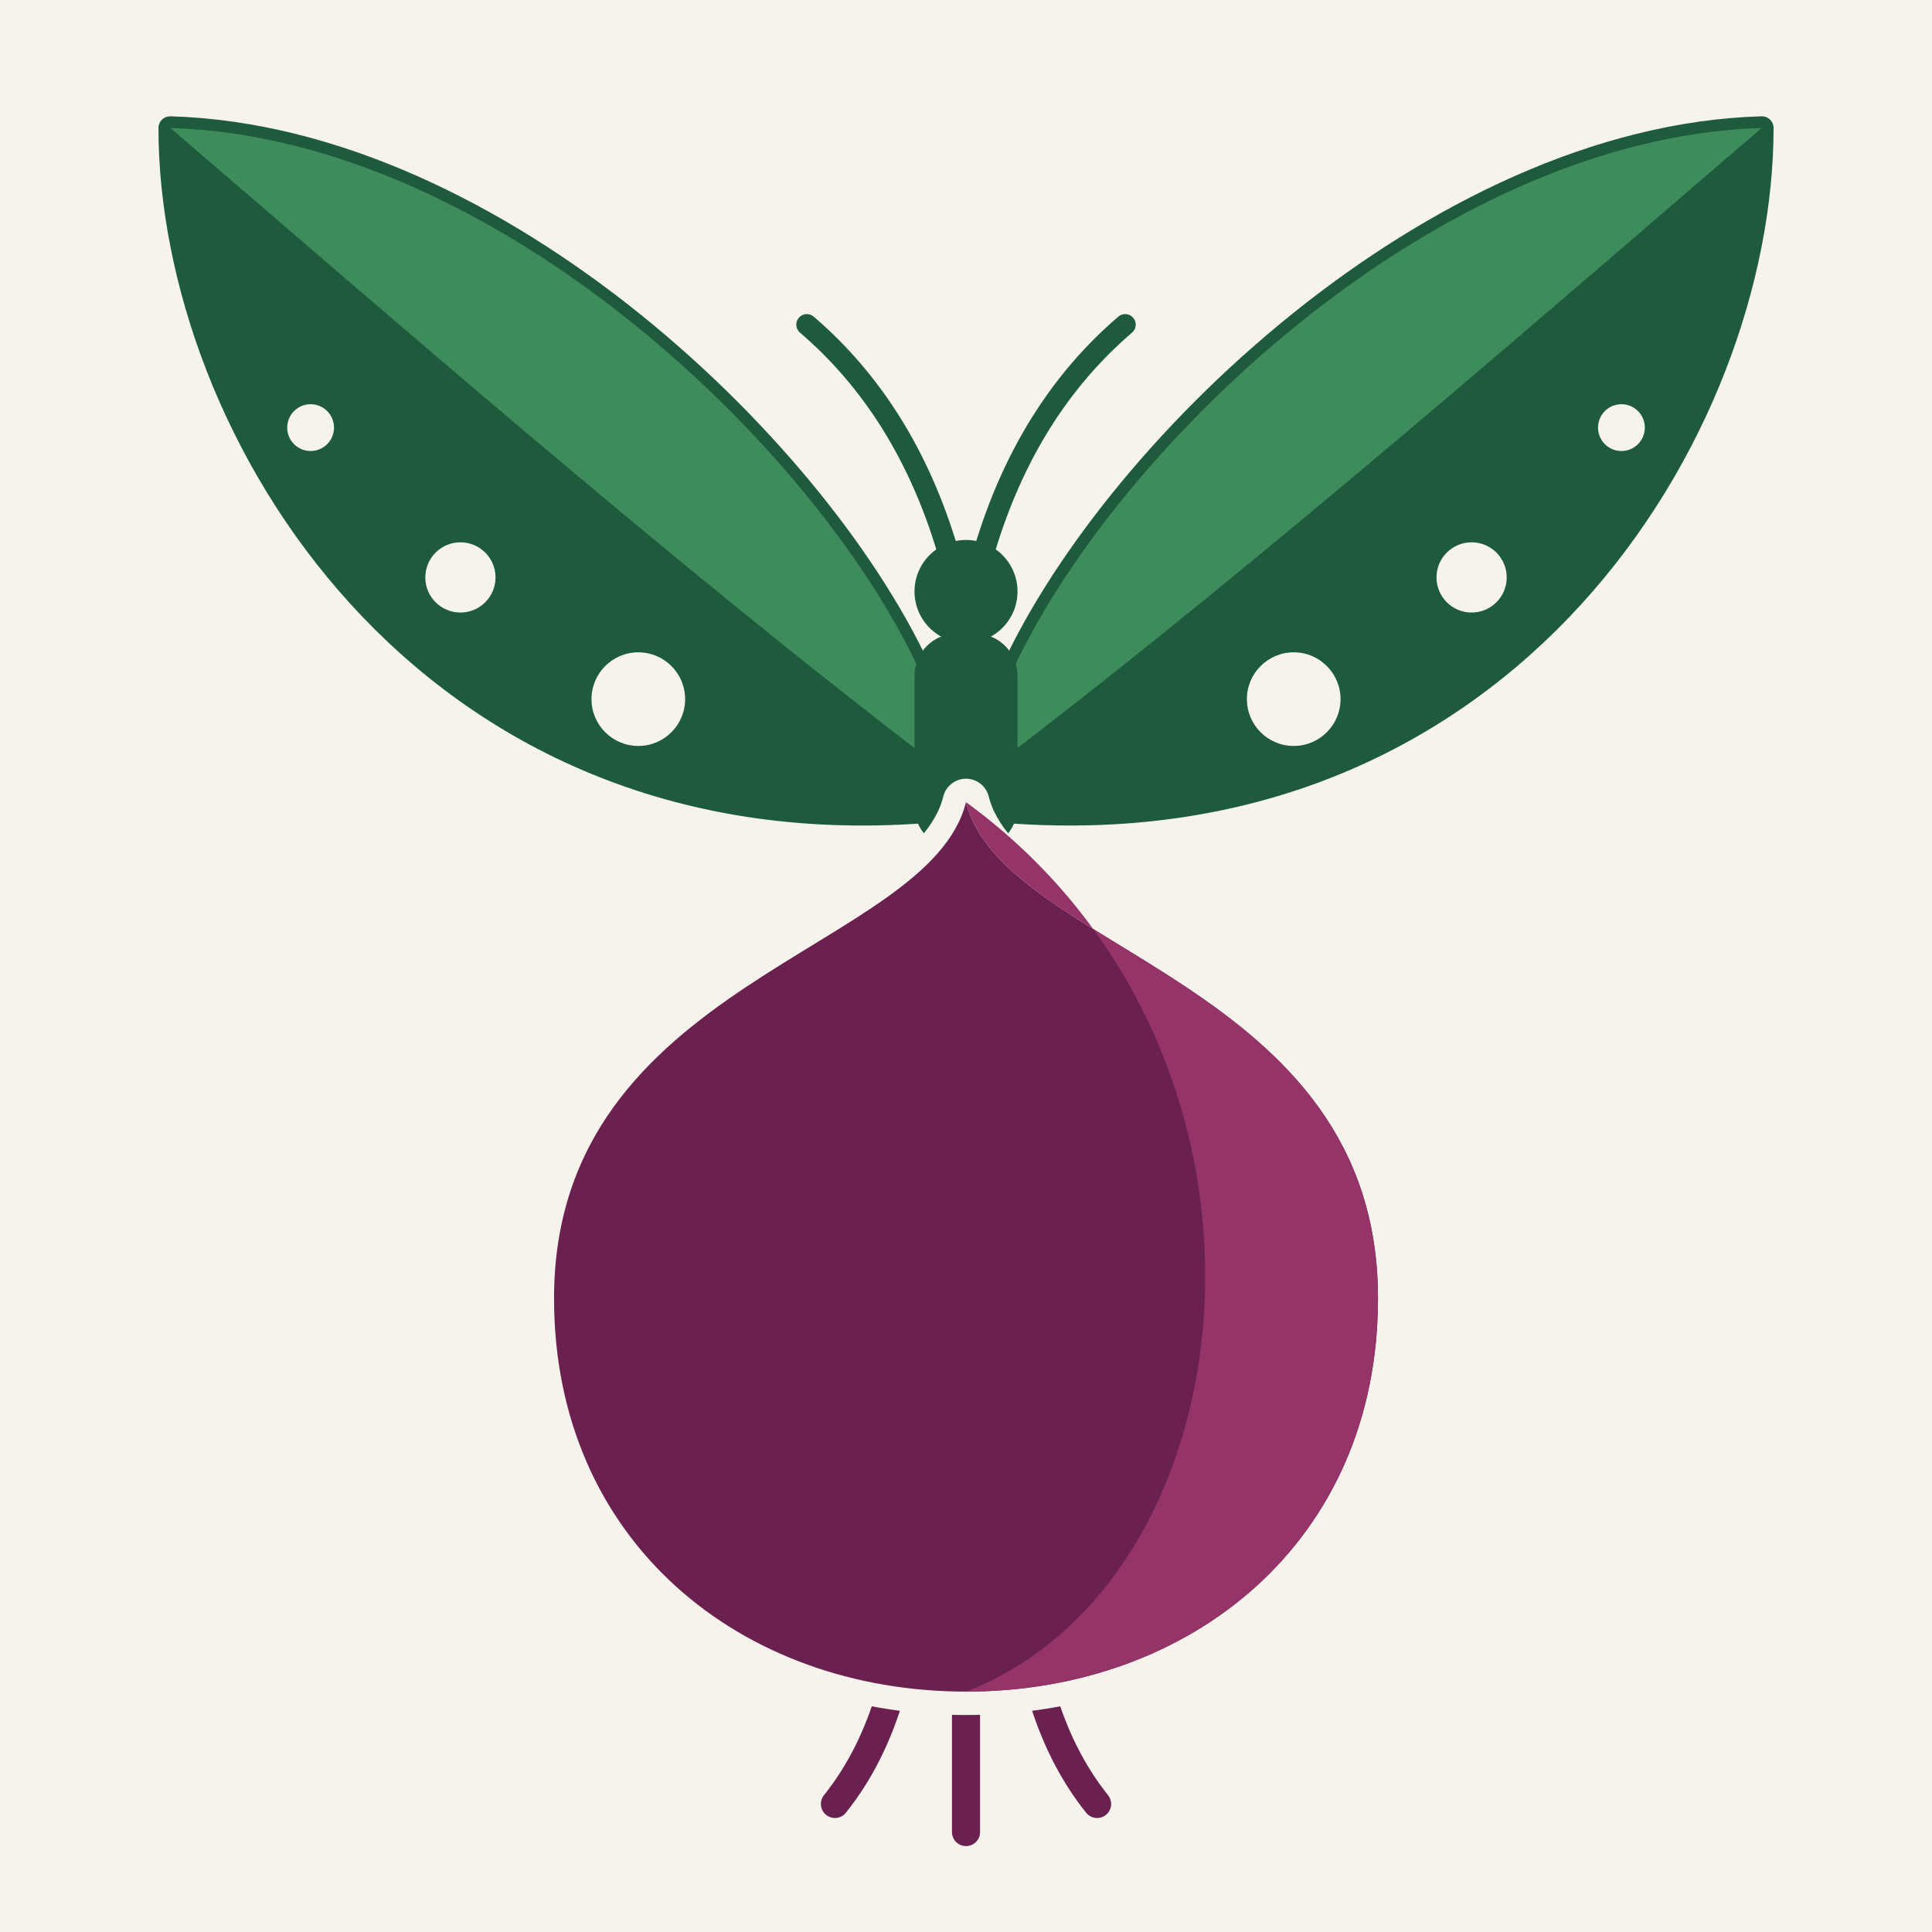
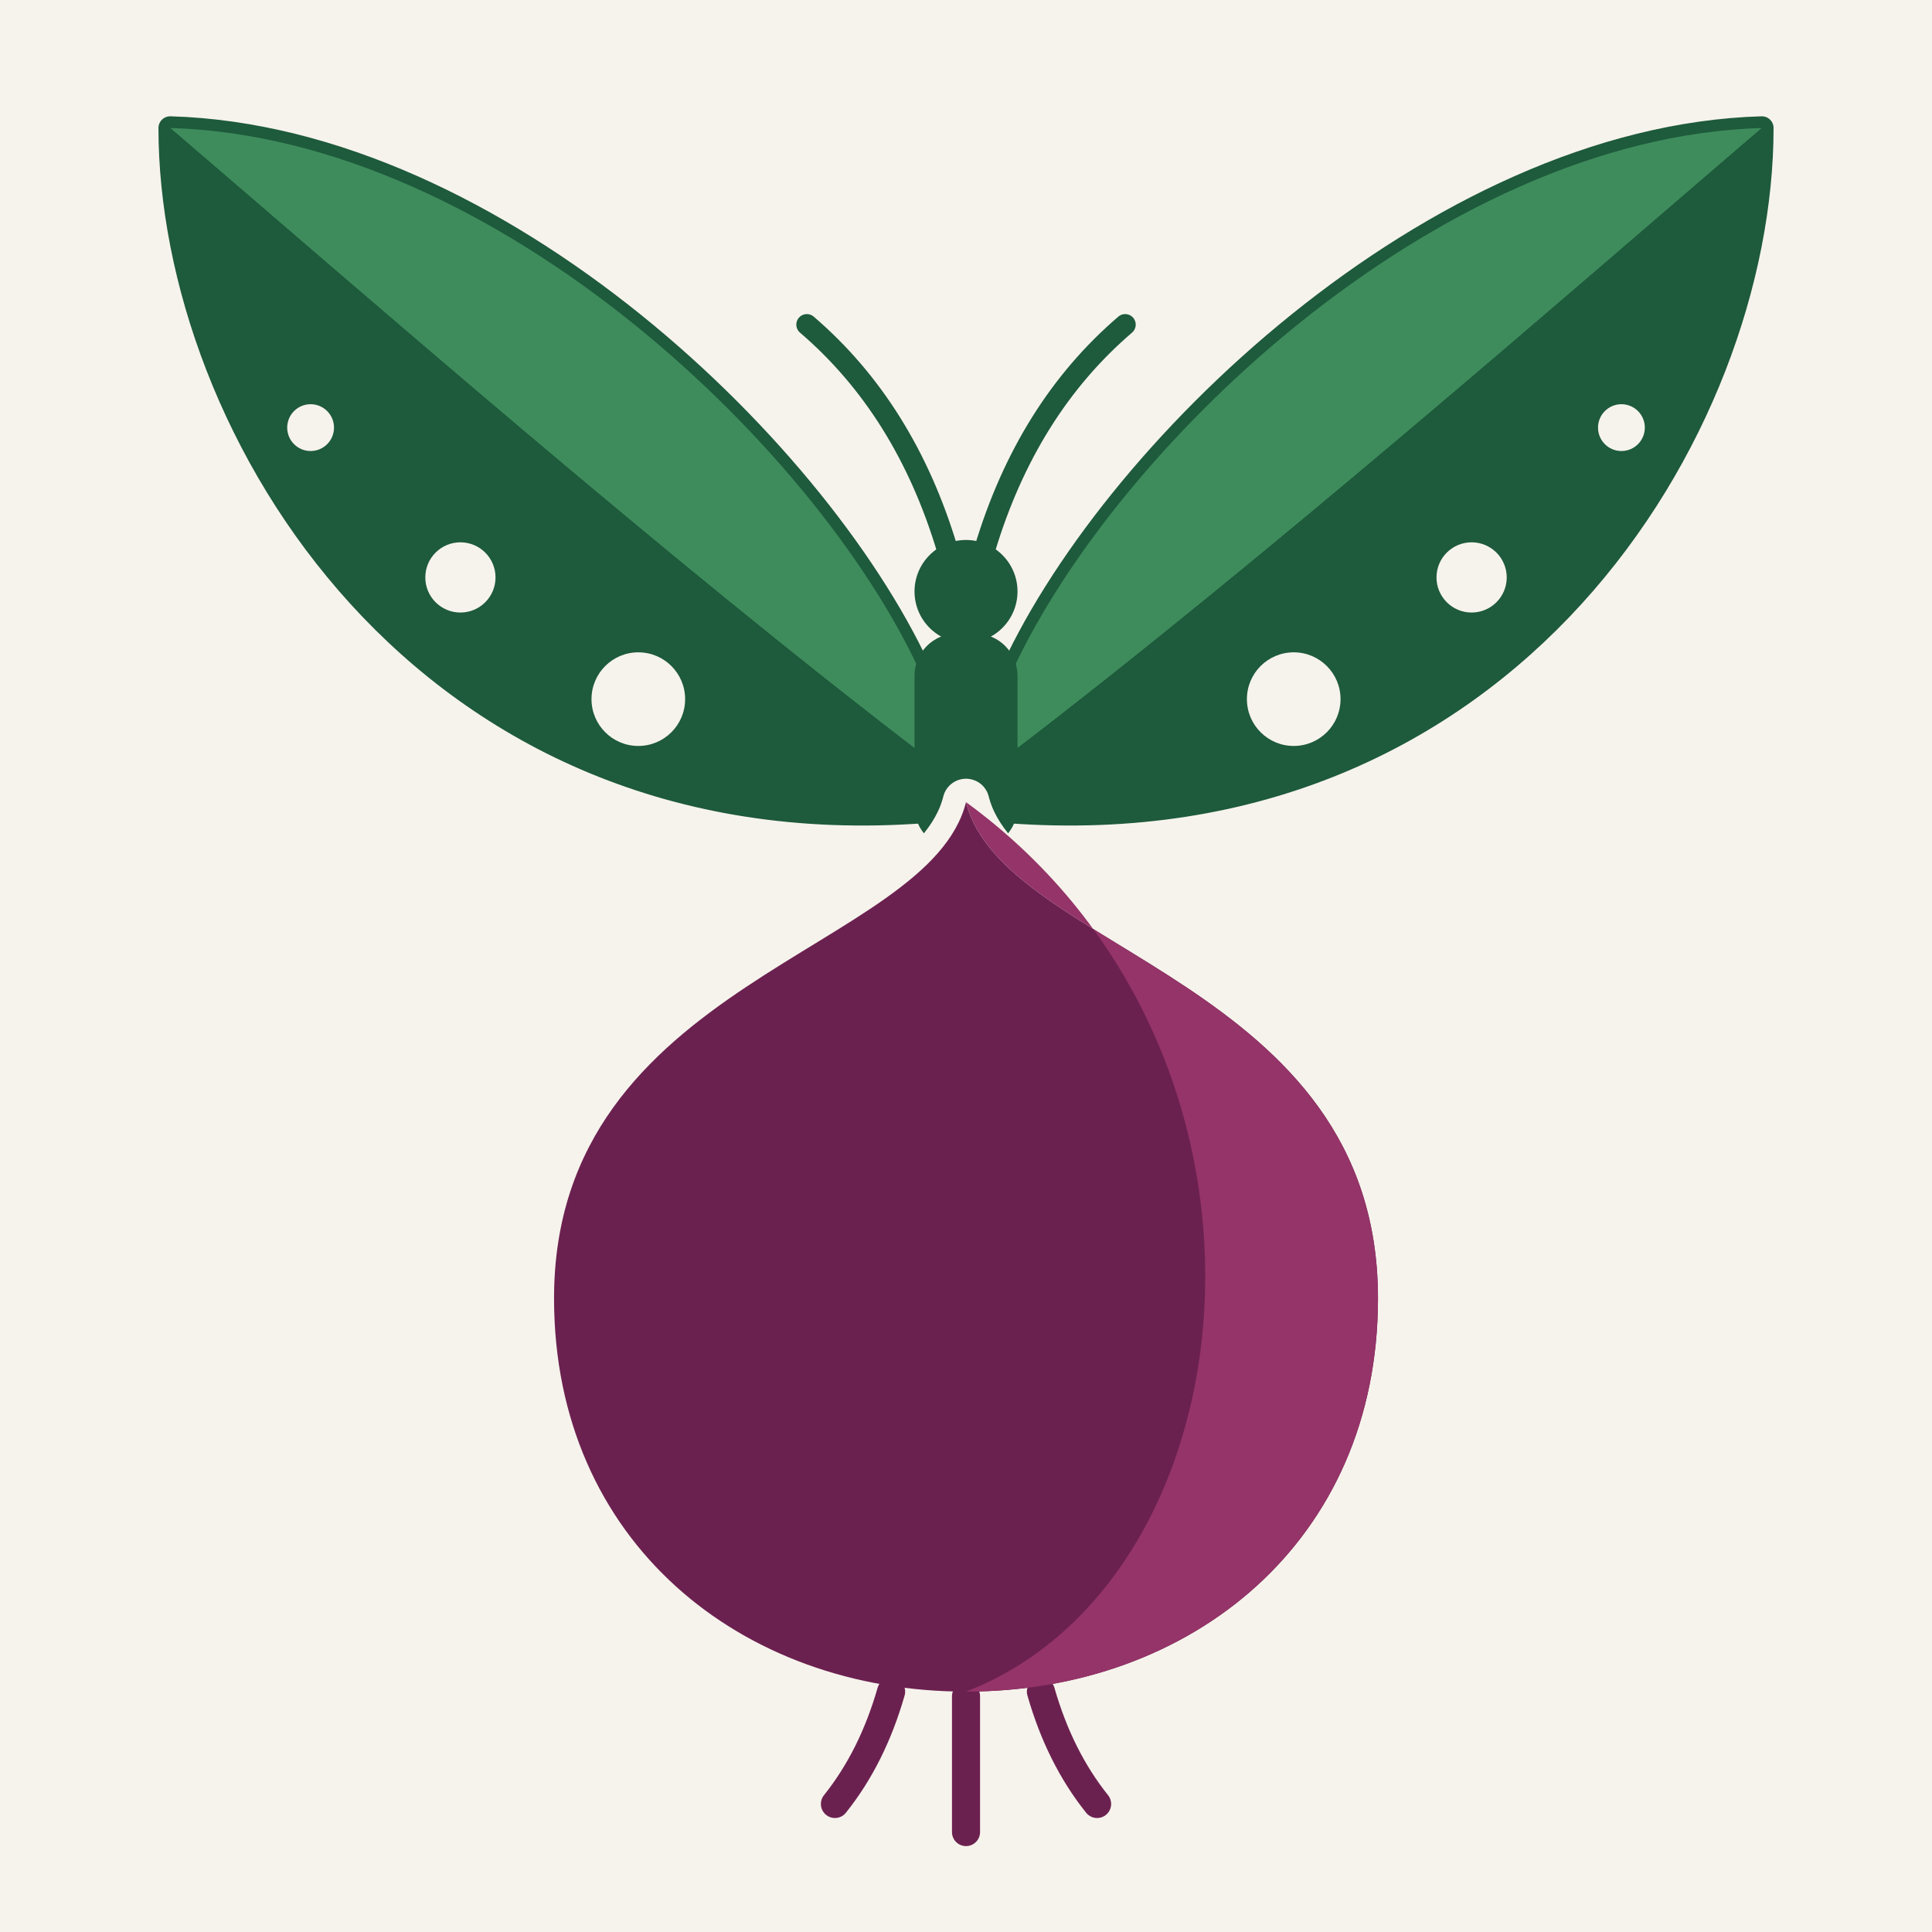
<svg xmlns="http://www.w3.org/2000/svg" viewBox="0 0 512 512" width="512" height="512">
  <rect width="512" height="512" fill="#F6F3EC" />
  <g transform="translate(-61.60 -85.18) scale(1.24064)">
-     <path d="M 247 214 C 226 166, 156 98, 86 96 C 86 160, 140 250, 247 242 Z" fill="#1E5A3C" stroke="#1E5A3C" stroke-width="5" stroke-linejoin="round" />
-     <path d="M 247 214 C 226 166, 156 98, 86 96 C 128 132, 192 188, 247 230 Z" fill="#3E8C5C" />
-     <path d="M 86 96 C 86 160, 140 250, 247 242 L 247 230 C 192 188, 128 132, 86 96 Z" fill="#1E5A3C" />
-     <circle cx="186" cy="218" r="10" fill="#F6F3EC" />
-     <circle cx="148" cy="192" r="7.5" fill="#F6F3EC" />
-     <circle cx="116" cy="160" r="5" fill="#F6F3EC" />
-     <path d="M 252 186 C 246 166, 236 150, 222 138" stroke="#1E5A3C" stroke-width="4.5" stroke-linecap="round" fill="none" />
-     <g transform="translate(512 0) scale(-1 1)">
+     <defs>
+       <mask id="mW" maskUnits="userSpaceOnUse" x="0" y="0" width="512" height="512">
+         <rect width="512" height="512" fill="#fff" />
+         <path d="M 256 240 C 264 272, 344 278, 344 346 C 344 398, 304 430, 256 430 C 208 430, 168 398, 168 346 C 168 278, 248 272, 256 240 Z" fill="#000" stroke="#000" stroke-width="10" stroke-linejoin="round" />
+       </mask>
+     </defs>
+     <g mask="url(#mW)">
      <path d="M 247 214 C 226 166, 156 98, 86 96 C 86 160, 140 250, 247 242 Z" fill="#1E5A3C" stroke="#1E5A3C" stroke-width="5" stroke-linejoin="round" />
      <path d="M 247 214 C 226 166, 156 98, 86 96 C 128 132, 192 188, 247 230 Z" fill="#3E8C5C" />
      <path d="M 86 96 C 86 160, 140 250, 247 242 L 247 230 C 192 188, 128 132, 86 96 Z" fill="#1E5A3C" />
      <circle cx="186" cy="218" r="10" fill="#F6F3EC" />
      <circle cx="148" cy="192" r="7.5" fill="#F6F3EC" />
      <circle cx="116" cy="160" r="5" fill="#F6F3EC" />
      <path d="M 252 186 C 246 166, 236 150, 222 138" stroke="#1E5A3C" stroke-width="4.5" stroke-linecap="round" fill="none" />
+       <g transform="translate(512 0) scale(-1 1)">
+         <path d="M 247 214 C 226 166, 156 98, 86 96 C 86 160, 140 250, 247 242 Z" fill="#1E5A3C" stroke="#1E5A3C" stroke-width="5" stroke-linejoin="round" />
+         <path d="M 247 214 C 226 166, 156 98, 86 96 C 128 132, 192 188, 247 230 Z" fill="#3E8C5C" />
+         <path d="M 86 96 C 86 160, 140 250, 247 242 L 247 230 C 192 188, 128 132, 86 96 Z" fill="#1E5A3C" />
+         <circle cx="186" cy="218" r="10" fill="#F6F3EC" />
+         <circle cx="148" cy="192" r="7.5" fill="#F6F3EC" />
+         <circle cx="116" cy="160" r="5" fill="#F6F3EC" />
+         <path d="M 252 186 C 246 166, 236 150, 222 138" stroke="#1E5A3C" stroke-width="4.5" stroke-linecap="round" fill="none" />
+       </g>
+       <rect fill="#1E5A3C" x="245" y="204" width="22" height="46" rx="9" />
    </g>
-     <rect fill="#1E5A3C" x="245" y="204" width="22" height="46" rx="9" />
    <path d="M 240 430 Q 236 444, 228 454 M 256 431 L 256 460 M 272 430 Q 276 444, 284 454" stroke="#6B2150" stroke-width="6" stroke-linecap="round" fill="none" />
-     <path d="M 256 240 C 264 272, 344 278, 344 346 C 344 398, 304 430, 256 430 C 208 430, 168 398, 168 346 C 168 278, 248 272, 256 240 Z" fill="none" stroke="#F6F3EC" stroke-width="10" stroke-linejoin="round" />
    <path d="M 256 240 C 264 272, 344 278, 344 346 C 344 398, 304 430, 256 430 C 208 430, 168 398, 168 346 C 168 278, 248 272, 256 240 Z" fill="#6B2150" />
    <path d="M 256 240 C 264 272, 344 278, 344 346 C 344 398, 304 430, 256 430 C 318 406, 330 294, 256 240 Z" fill="#943468" />
    <circle cx="256" cy="195" r="11" fill="#1E5A3C" />
  </g>
</svg>
